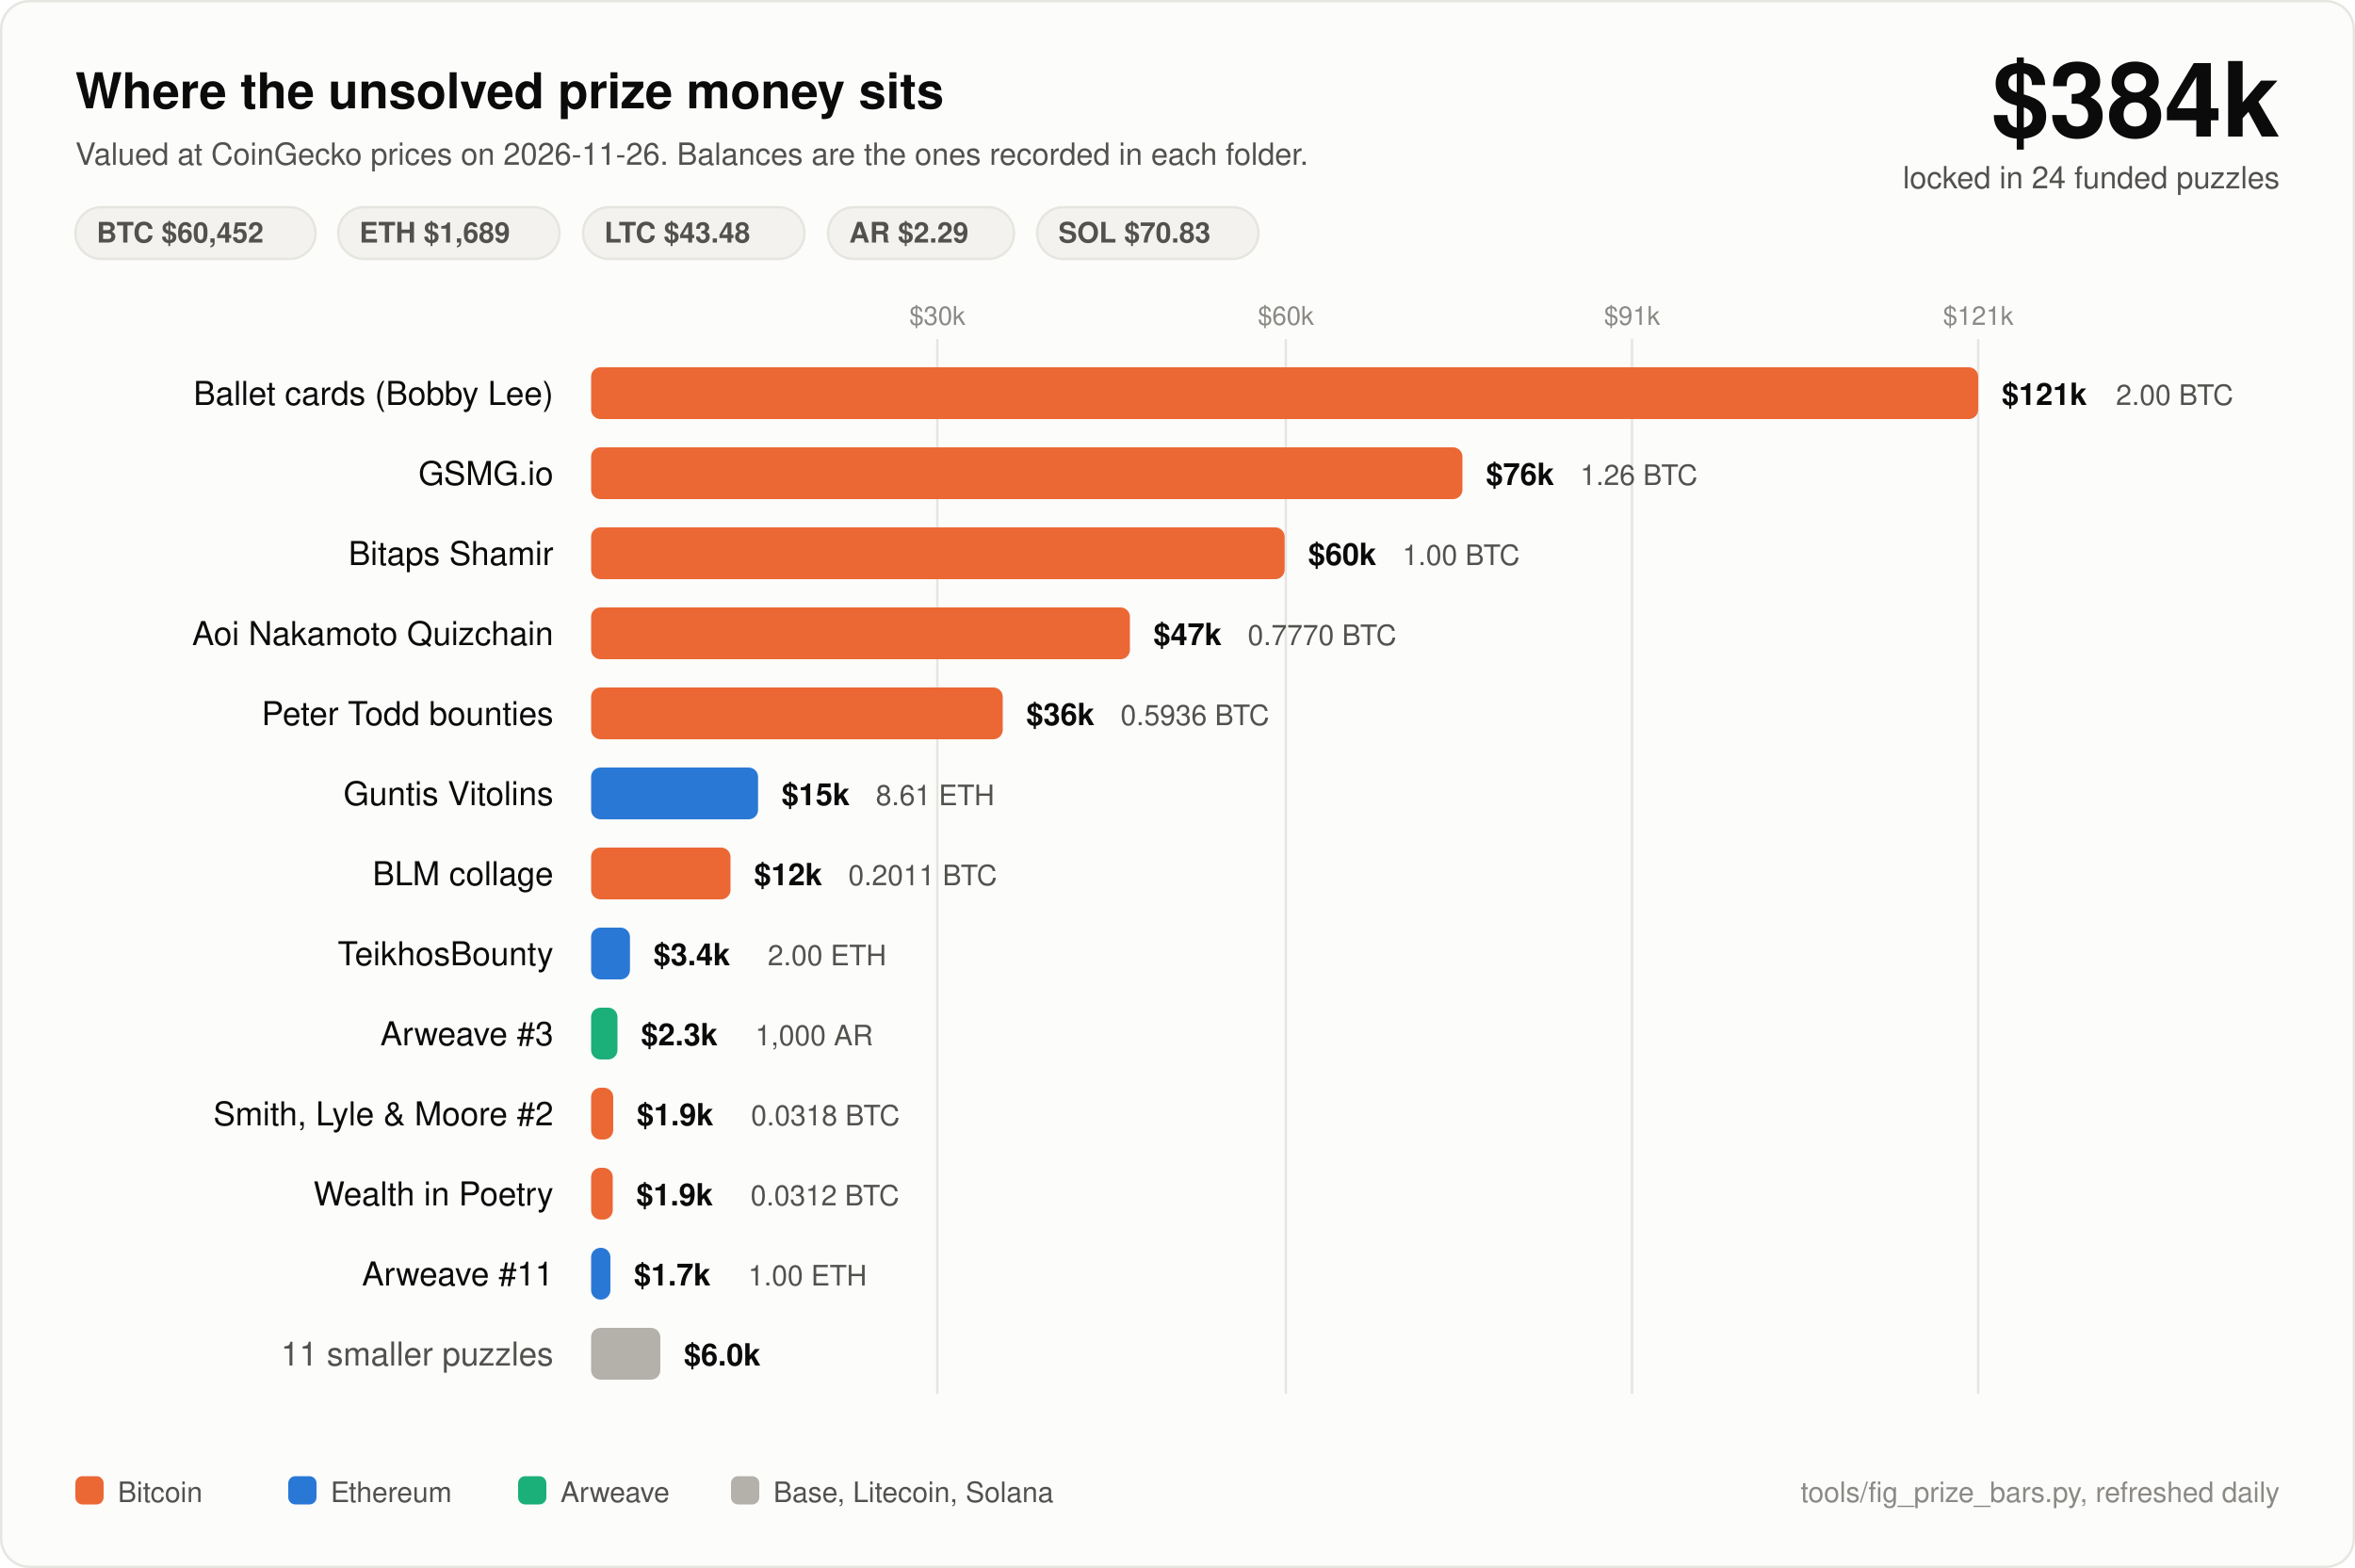
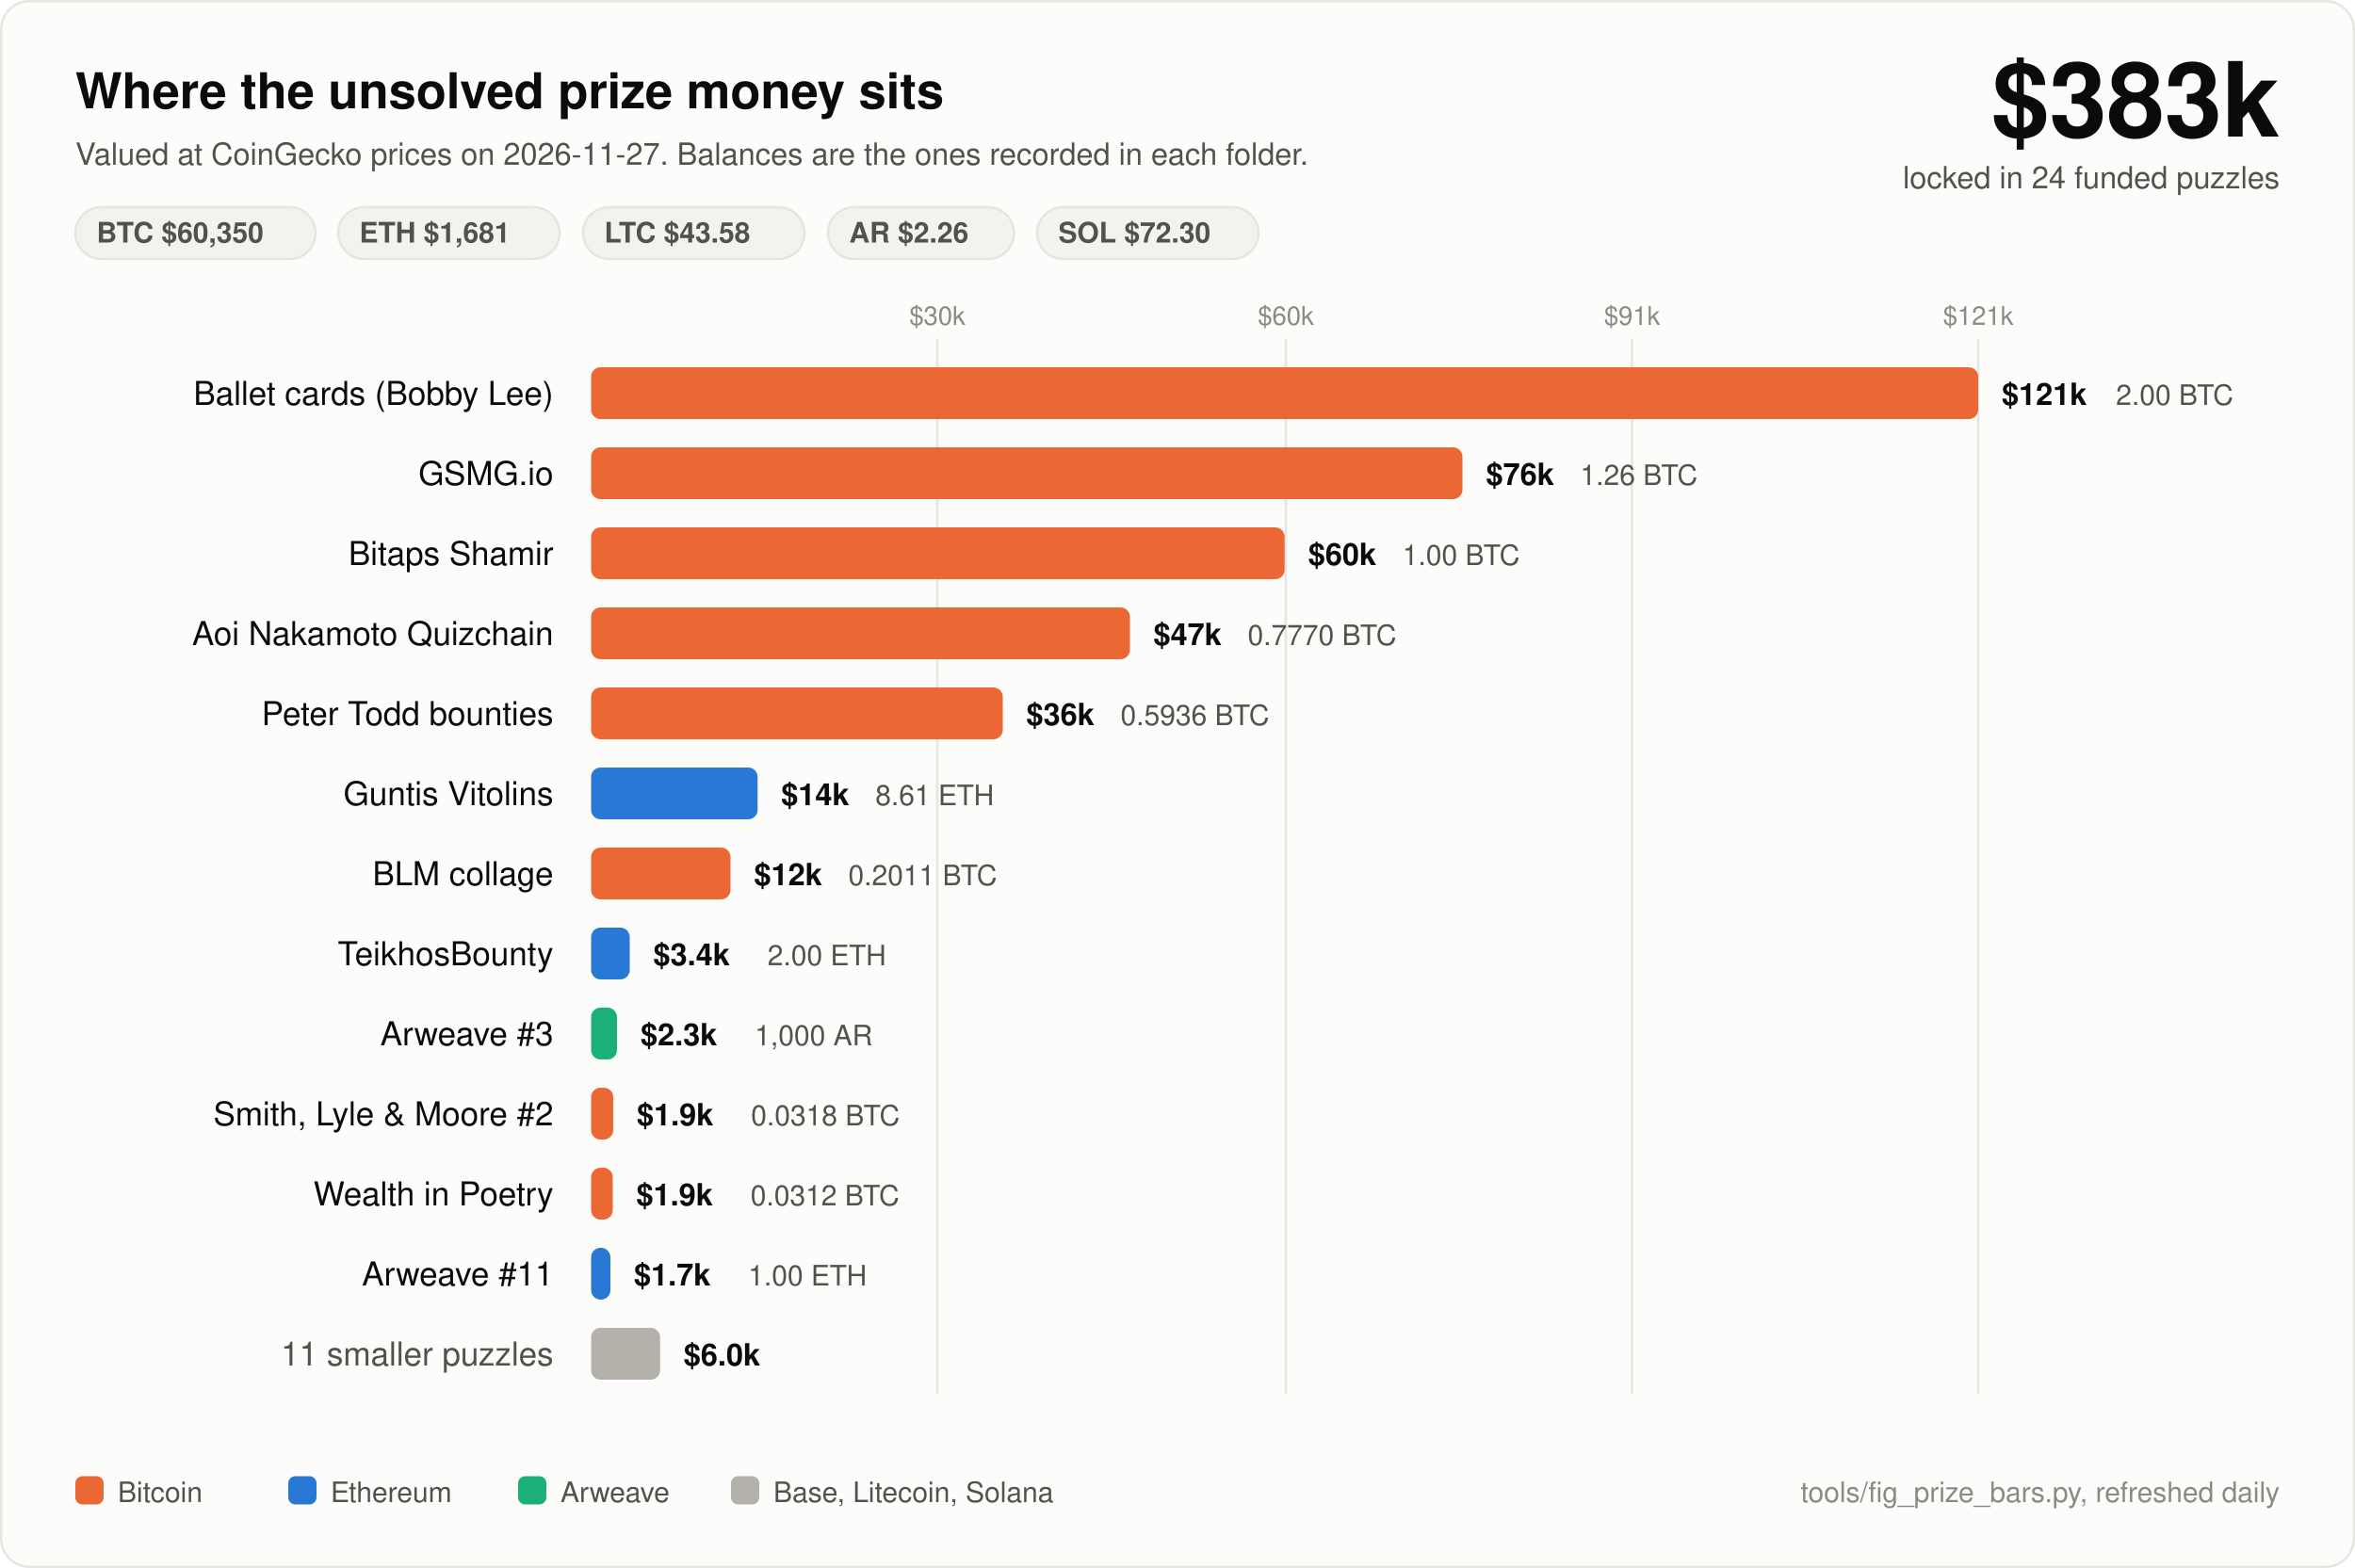
<svg xmlns="http://www.w3.org/2000/svg" width="1000" height="666" viewBox="0 0 1000 666" font-family="ui-sans-serif, -apple-system, Segoe UI, Helvetica, Arial, sans-serif">
  <rect x="0.5" y="0.5" width="999" height="665" rx="12" fill="#fcfcfb" stroke="#e6e5e0" />
  <text x="32" y="46" fill="#0b0b0b" font-size="21" font-weight="700">Where the unsolved prize money sits</text>
-   <text x="32" y="70" fill="#52514e" font-size="13">Valued at CoinGecko prices on 2026-11-26. Balances are the ones recorded in each folder.</text>
-   <text x="968" y="58" fill="#0b0b0b" font-size="44" font-weight="700" text-anchor="end">$384k</text>
+   <text x="32" y="70" fill="#52514e" font-size="13">Valued at CoinGecko prices on 2026-11-27. Balances are the ones recorded in each folder.</text>
+   <text x="968" y="58" fill="#0b0b0b" font-size="44" font-weight="700" text-anchor="end">$383k</text>
  <text x="968" y="80" fill="#52514e" font-size="13" text-anchor="end">locked in 24 funded puzzles</text>
  <rect x="32" y="88" width="102" height="22" rx="11" fill="#f3f2ee" stroke="#e6e5e0" />
-   <text x="41" y="103" fill="#52514e" font-size="12" font-weight="600">BTC $60,452</text>
+   <text x="41" y="103" fill="#52514e" font-size="12" font-weight="600">BTC $60,350</text>
  <rect x="143.6" y="88" width="94" height="22" rx="11" fill="#f3f2ee" stroke="#e6e5e0" />
-   <text x="152.6" y="103" fill="#52514e" font-size="12" font-weight="600">ETH $1,689</text>
+   <text x="152.6" y="103" fill="#52514e" font-size="12" font-weight="600">ETH $1,681</text>
  <rect x="247.6" y="88" width="94" height="22" rx="11" fill="#f3f2ee" stroke="#e6e5e0" />
-   <text x="256.6" y="103" fill="#52514e" font-size="12" font-weight="600">LTC $43.48</text>
+   <text x="256.6" y="103" fill="#52514e" font-size="12" font-weight="600">LTC $43.58</text>
  <rect x="351.6" y="88" width="79" height="22" rx="11" fill="#f3f2ee" stroke="#e6e5e0" />
-   <text x="360.6" y="103" fill="#52514e" font-size="12" font-weight="600">AR $2.29</text>
+   <text x="360.6" y="103" fill="#52514e" font-size="12" font-weight="600">AR $2.26</text>
  <rect x="440.4" y="88" width="94" height="22" rx="11" fill="#f3f2ee" stroke="#e6e5e0" />
-   <text x="449.4" y="103" fill="#52514e" font-size="12" font-weight="600">SOL $70.83</text>
+   <text x="449.4" y="103" fill="#52514e" font-size="12" font-weight="600">SOL $72.30</text>
  <line x1="398" y1="144" x2="398" y2="592" stroke="#e6e5e0" stroke-width="1" />
  <text x="398" y="138" fill="#8a8985" font-size="11" text-anchor="middle">$30k</text>
  <line x1="546" y1="144" x2="546" y2="592" stroke="#e6e5e0" stroke-width="1" />
  <text x="546" y="138" fill="#8a8985" font-size="11" text-anchor="middle">$60k</text>
  <line x1="693" y1="144" x2="693" y2="592" stroke="#e6e5e0" stroke-width="1" />
  <text x="693" y="138" fill="#8a8985" font-size="11" text-anchor="middle">$91k</text>
  <line x1="840" y1="144" x2="840" y2="592" stroke="#e6e5e0" stroke-width="1" />
  <text x="840" y="138" fill="#8a8985" font-size="11" text-anchor="middle">$121k</text>
  <text x="235" y="172" fill="#0b0b0b" font-size="14" text-anchor="end">Ballet cards (Bobby Lee)</text>
  <rect x="251" y="156" width="589.0" height="22" rx="4" fill="#eb6834" />
  <text x="850.0" y="172" fill="#0b0b0b" font-size="13" font-weight="600">$121k</text>
  <text x="898.5" y="172" fill="#52514e" font-size="12">2.00 BTC</text>
  <text x="235" y="206" fill="#0b0b0b" font-size="14" text-anchor="end">GSMG.io</text>
  <rect x="251" y="190" width="370.0" height="22" rx="4" fill="#eb6834" />
  <text x="631.0" y="206" fill="#0b0b0b" font-size="13" font-weight="600">$76k</text>
  <text x="671.0" y="206" fill="#52514e" font-size="12">1.26 BTC</text>
  <text x="235" y="240" fill="#0b0b0b" font-size="14" text-anchor="end">Bitaps Shamir</text>
  <rect x="251" y="224" width="294.5" height="22" rx="4" fill="#eb6834" />
  <text x="555.5" y="240" fill="#0b0b0b" font-size="13" font-weight="600">$60k</text>
  <text x="595.5" y="240" fill="#52514e" font-size="12">1.00 BTC</text>
  <text x="235" y="274" fill="#0b0b0b" font-size="14" text-anchor="end">Aoi Nakamoto Quizchain</text>
  <rect x="251" y="258" width="228.8" height="22" rx="4" fill="#eb6834" />
  <text x="489.8" y="274" fill="#0b0b0b" font-size="13" font-weight="600">$47k</text>
  <text x="529.8" y="274" fill="#52514e" font-size="12">0.7770 BTC</text>
  <text x="235" y="308" fill="#0b0b0b" font-size="14" text-anchor="end">Peter Todd bounties</text>
  <rect x="251" y="292" width="174.8" height="22" rx="4" fill="#eb6834" />
  <text x="435.8" y="308" fill="#0b0b0b" font-size="13" font-weight="600">$36k</text>
  <text x="475.8" y="308" fill="#52514e" font-size="12">0.5936 BTC</text>
  <text x="235" y="342" fill="#0b0b0b" font-size="14" text-anchor="end">Guntis Vitolins</text>
-   <rect x="251" y="326" width="70.9" height="22" rx="4" fill="#2a78d6" />
-   <text x="331.9" y="342" fill="#0b0b0b" font-size="13" font-weight="600">$15k</text>
-   <text x="371.9" y="342" fill="#52514e" font-size="12">8.61 ETH</text>
+   <rect x="251" y="326" width="70.7" height="22" rx="4" fill="#2a78d6" />
+   <text x="331.7" y="342" fill="#0b0b0b" font-size="13" font-weight="600">$14k</text>
+   <text x="371.7" y="342" fill="#52514e" font-size="12">8.61 ETH</text>
  <text x="235" y="376" fill="#0b0b0b" font-size="14" text-anchor="end">BLM collage</text>
  <rect x="251" y="360" width="59.2" height="22" rx="4" fill="#eb6834" />
  <text x="320.2" y="376" fill="#0b0b0b" font-size="13" font-weight="600">$12k</text>
  <text x="360.2" y="376" fill="#52514e" font-size="12">0.2011 BTC</text>
  <text x="235" y="410" fill="#0b0b0b" font-size="14" text-anchor="end">TeikhosBounty</text>
-   <rect x="251" y="394" width="16.5" height="22" rx="4" fill="#2a78d6" />
-   <text x="277.5" y="410" fill="#0b0b0b" font-size="13" font-weight="600">$3.4k</text>
-   <text x="326.0" y="410" fill="#52514e" font-size="12">2.00 ETH</text>
+   <rect x="251" y="394" width="16.4" height="22" rx="4" fill="#2a78d6" />
+   <text x="277.4" y="410" fill="#0b0b0b" font-size="13" font-weight="600">$3.4k</text>
+   <text x="325.9" y="410" fill="#52514e" font-size="12">2.00 ETH</text>
  <text x="235" y="444" fill="#0b0b0b" font-size="14" text-anchor="end">Arweave #3</text>
-   <rect x="251" y="428" width="11.2" height="22" rx="4" fill="#1baf7a" />
-   <text x="272.2" y="444" fill="#0b0b0b" font-size="13" font-weight="600">$2.3k</text>
-   <text x="320.7" y="444" fill="#52514e" font-size="12">1,000 AR</text>
+   <rect x="251" y="428" width="11.0" height="22" rx="4" fill="#1baf7a" />
+   <text x="272.0" y="444" fill="#0b0b0b" font-size="13" font-weight="600">$2.3k</text>
+   <text x="320.5" y="444" fill="#52514e" font-size="12">1,000 AR</text>
  <text x="235" y="478" fill="#0b0b0b" font-size="14" text-anchor="end">Smith, Lyle &amp; Moore #2</text>
  <rect x="251" y="462" width="9.4" height="22" rx="4" fill="#eb6834" />
  <text x="270.4" y="478" fill="#0b0b0b" font-size="13" font-weight="600">$1.9k</text>
  <text x="318.9" y="478" fill="#52514e" font-size="12">0.0318 BTC</text>
  <text x="235" y="512" fill="#0b0b0b" font-size="14" text-anchor="end">Wealth in Poetry</text>
  <rect x="251" y="496" width="9.2" height="22" rx="4" fill="#eb6834" />
  <text x="270.2" y="512" fill="#0b0b0b" font-size="13" font-weight="600">$1.9k</text>
  <text x="318.7" y="512" fill="#52514e" font-size="12">0.0312 BTC</text>
  <text x="235" y="546" fill="#0b0b0b" font-size="14" text-anchor="end">Arweave #11</text>
  <rect x="251" y="530" width="8.2" height="22" rx="4" fill="#2a78d6" />
  <text x="269.2" y="546" fill="#0b0b0b" font-size="13" font-weight="600">$1.7k</text>
  <text x="317.7" y="546" fill="#52514e" font-size="12">1.00 ETH</text>
  <text x="235" y="580" fill="#52514e" font-size="14" text-anchor="end">11 smaller puzzles</text>
-   <rect x="251" y="564" width="29.4" height="22" rx="4" fill="#b3b1aa" />
-   <text x="290.4" y="580" fill="#0b0b0b" font-size="13" font-weight="600">$6.0k</text>
+   <rect x="251" y="564" width="29.3" height="22" rx="4" fill="#b3b1aa" />
+   <text x="290.3" y="580" fill="#0b0b0b" font-size="13" font-weight="600">$6.0k</text>
  <rect x="32" y="627" width="12" height="12" rx="3" fill="#eb6834" />
  <text x="50" y="638" fill="#52514e" font-size="12">Bitcoin</text>
  <rect x="122.4" y="627" width="12" height="12" rx="3" fill="#2a78d6" />
  <text x="140.4" y="638" fill="#52514e" font-size="12">Ethereum</text>
  <rect x="220.0" y="627" width="12" height="12" rx="3" fill="#1baf7a" />
  <text x="238.0" y="638" fill="#52514e" font-size="12">Arweave</text>
  <rect x="310.4" y="627" width="12" height="12" rx="3" fill="#b3b1aa" />
  <text x="328.4" y="638" fill="#52514e" font-size="12">Base, Litecoin, Solana</text>
  <text x="968" y="638" fill="#8a8985" font-size="12" text-anchor="end">tools/fig_prize_bars.py, refreshed daily</text>
</svg>
